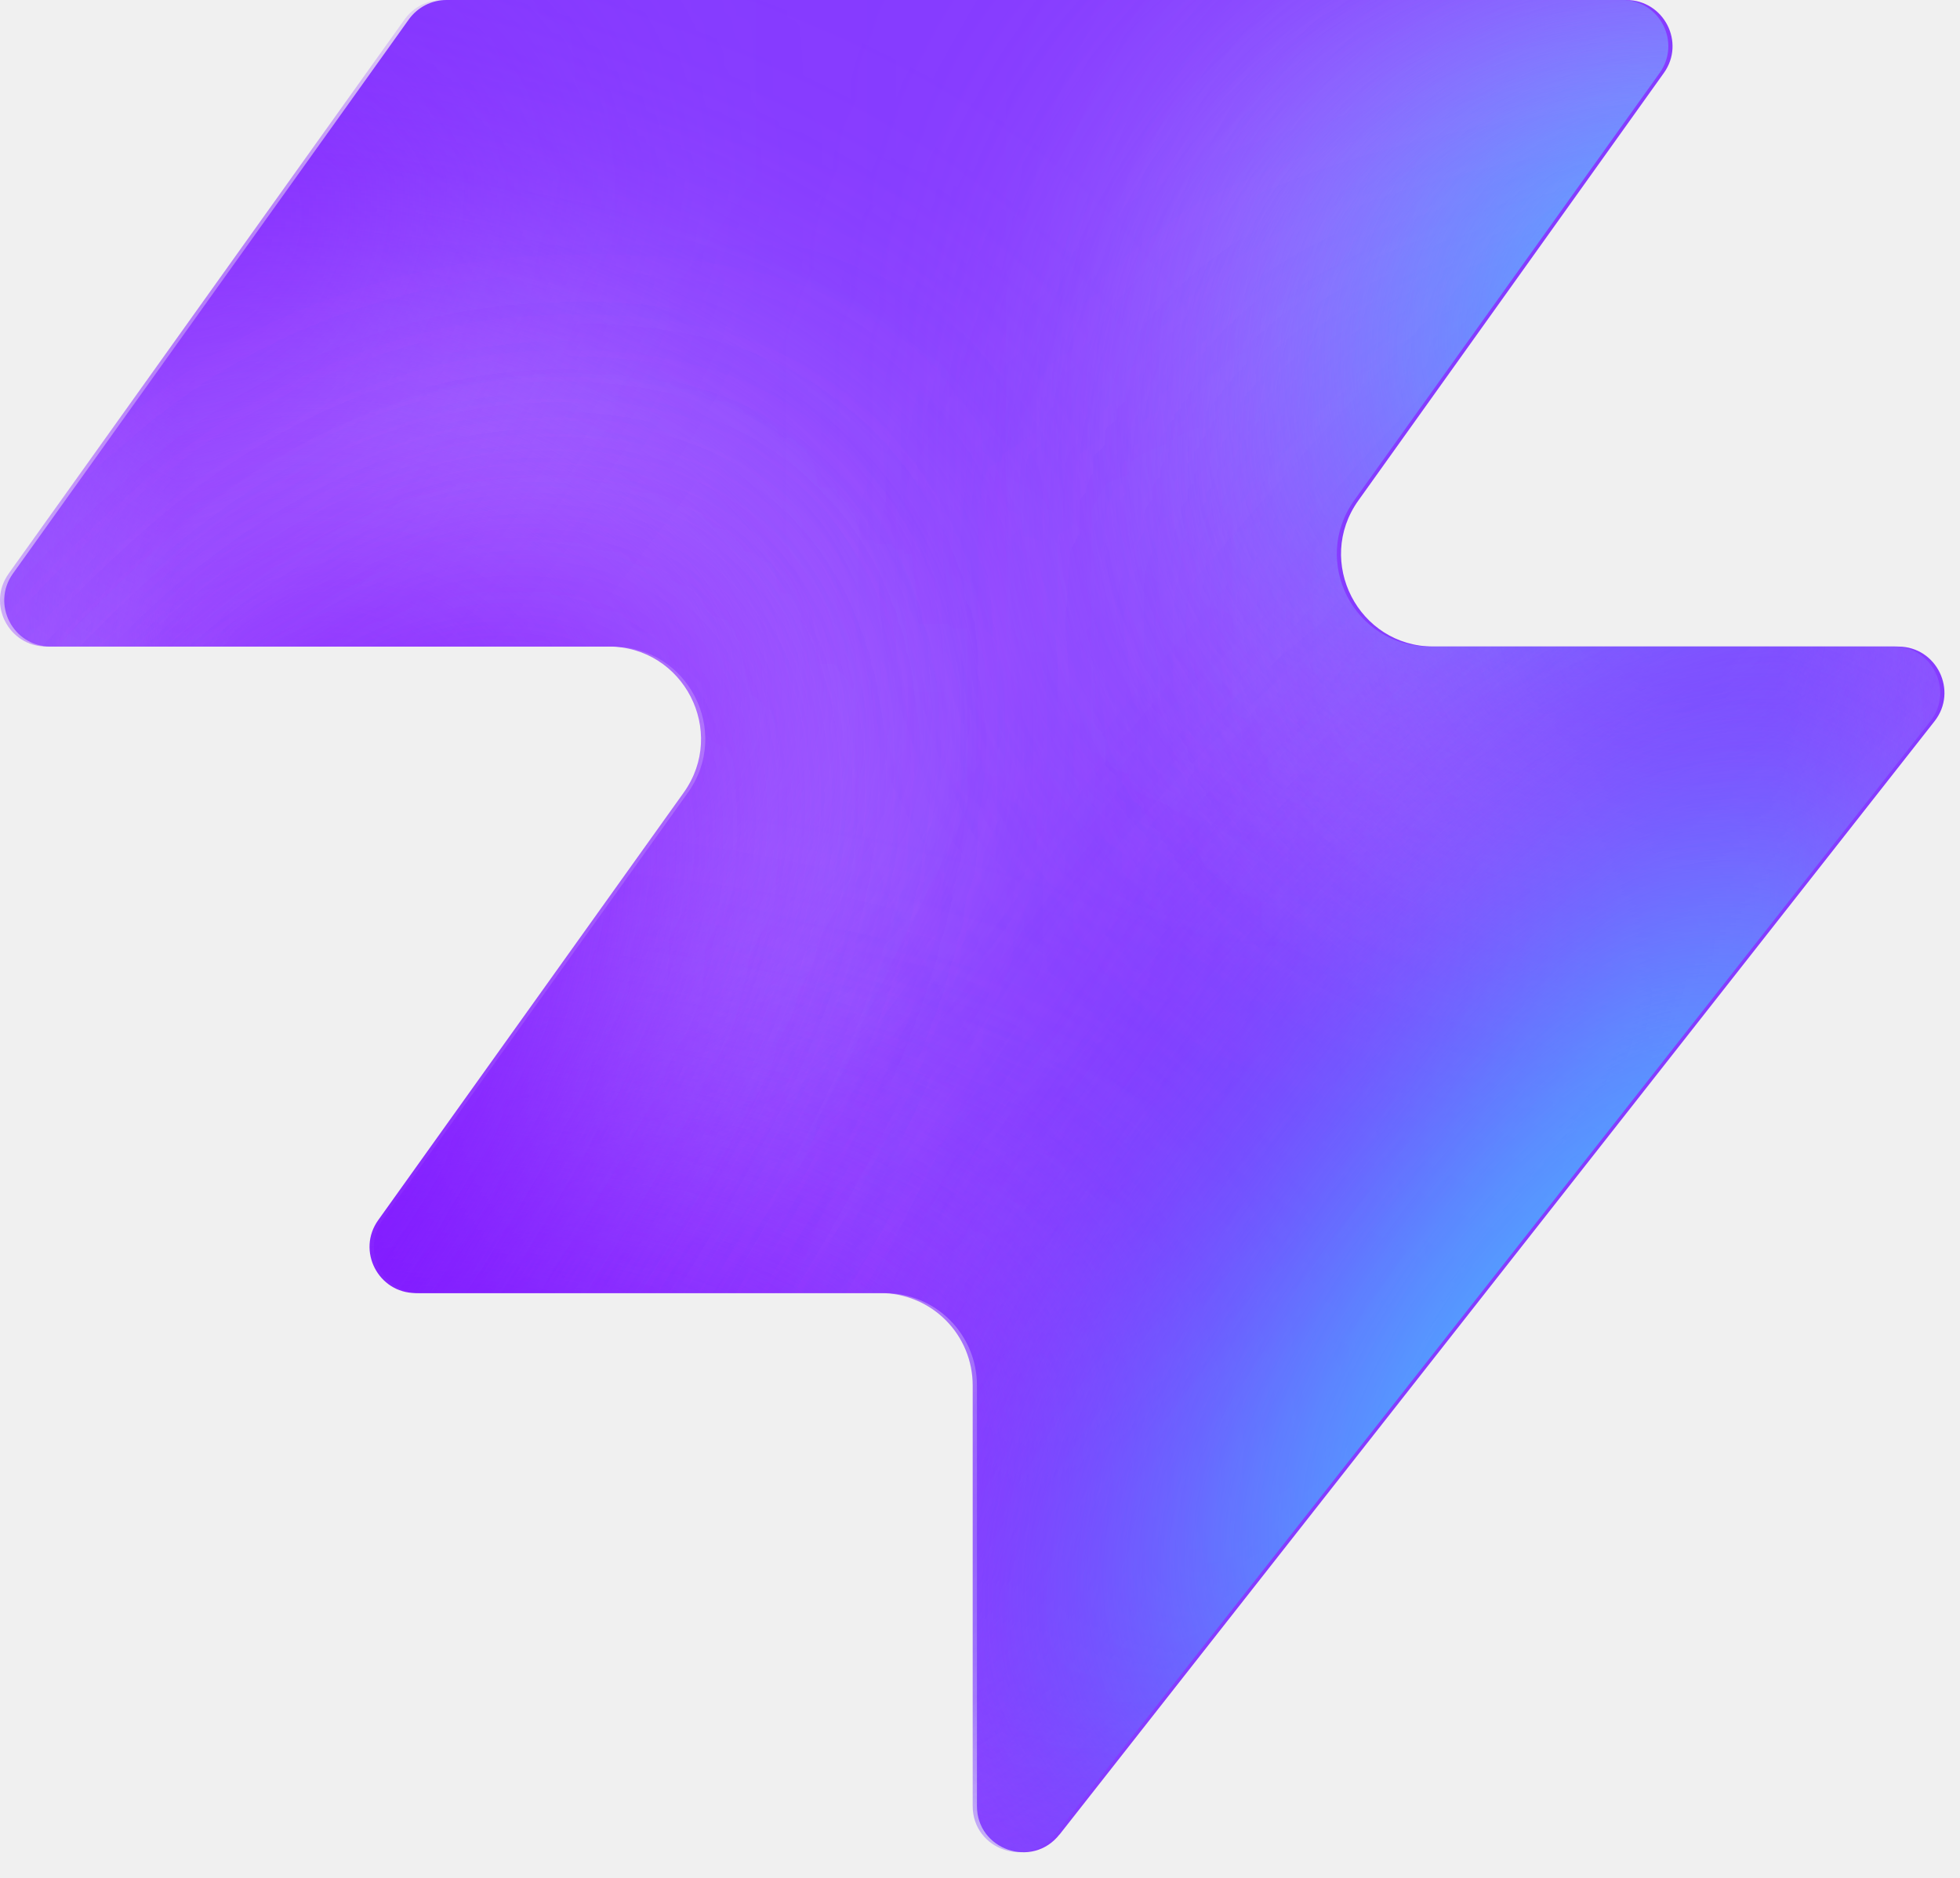
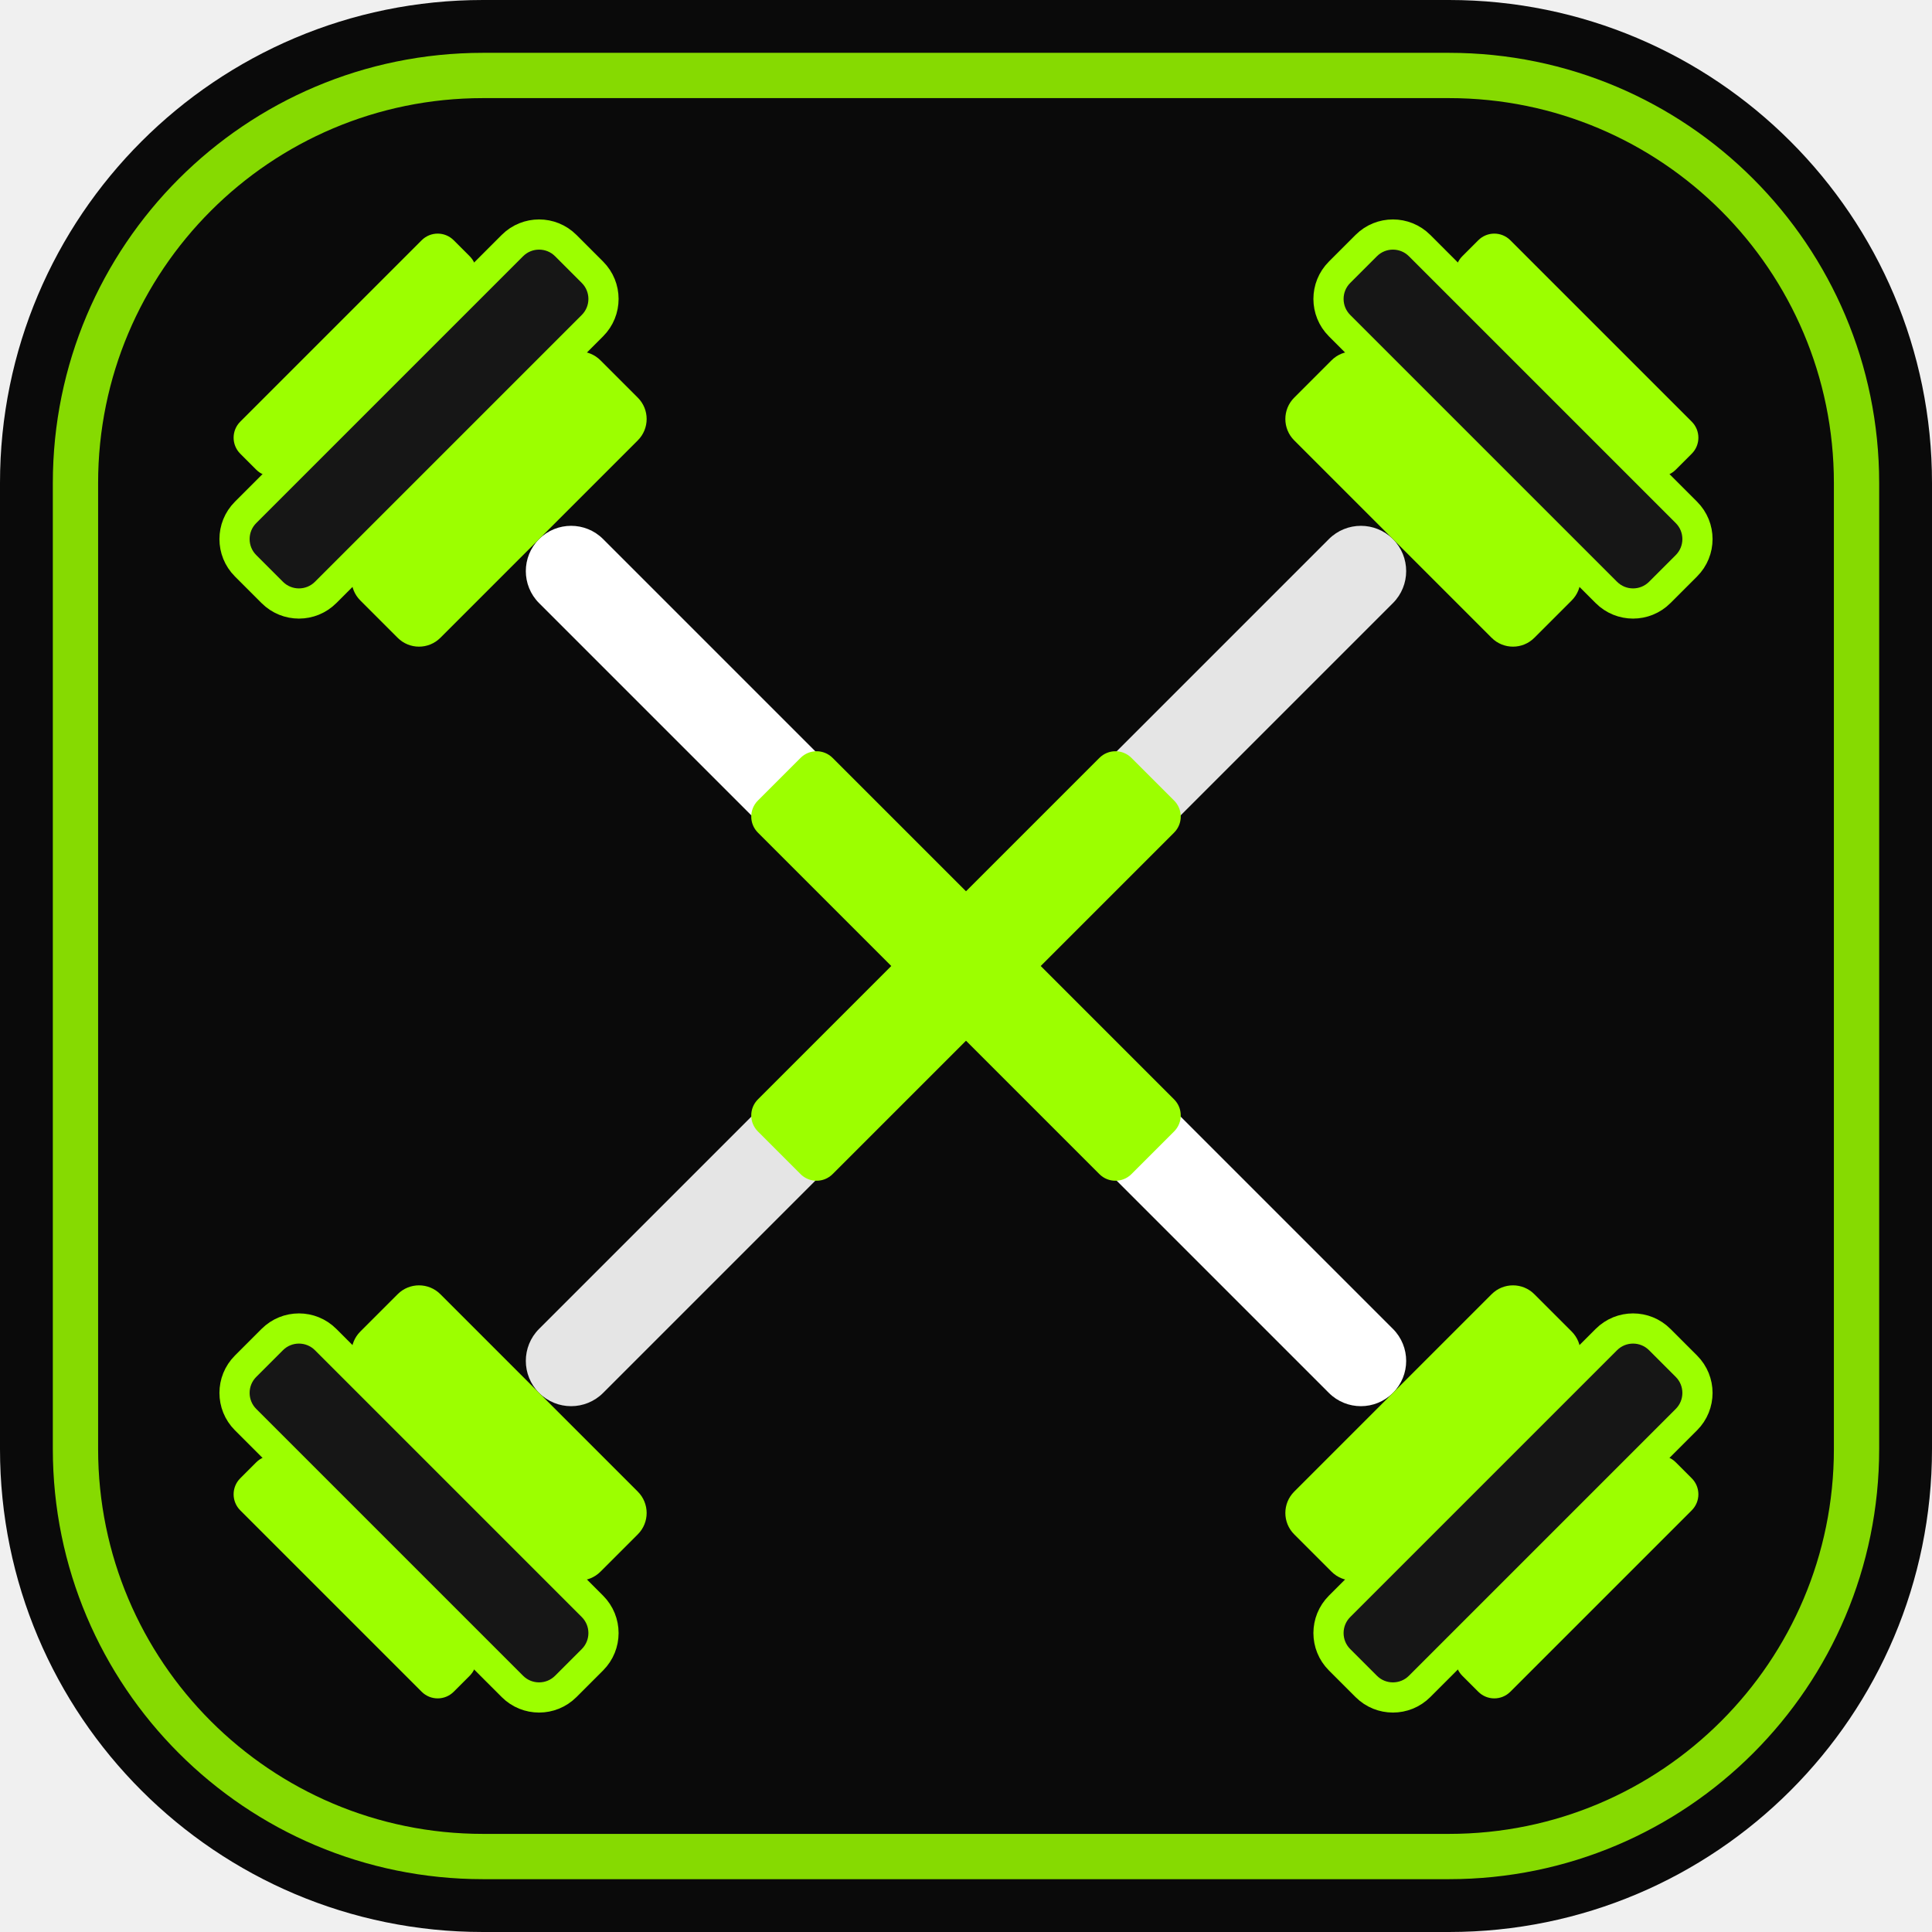
- <svg xmlns="http://www.w3.org/2000/svg" width="48" height="46" fill="none" viewBox="0 0 48 46">
-   <path fill="#863bff" d="M25.946 44.938c-.664.845-2.021.375-2.021-.698V33.937a2.26 2.26 0 0 0-2.262-2.262H10.287c-.92 0-1.456-1.04-.92-1.788l7.48-10.471c1.07-1.497 0-3.578-1.842-3.578H1.237c-.92 0-1.456-1.04-.92-1.788L10.013.474c.214-.297.556-.474.92-.474h28.894c.92 0 1.456 1.04.92 1.788l-7.48 10.471c-1.07 1.498 0 3.579 1.842 3.579h11.377c.943 0 1.473 1.088.89 1.83L25.947 44.94z" style="fill:#863bff;fill:color(display-p3 .525 .23 1);fill-opacity:1" />
-   <mask id="a" width="48" height="46" x="0" y="0" maskUnits="userSpaceOnUse" style="mask-type:alpha">
-     <path fill="#000" d="M25.842 44.938c-.664.844-2.021.375-2.021-.698V33.937a2.26 2.26 0 0 0-2.262-2.262H10.183c-.92 0-1.456-1.04-.92-1.788l7.48-10.471c1.07-1.498 0-3.579-1.842-3.579H1.133c-.92 0-1.456-1.04-.92-1.787L9.91.473c.214-.297.556-.474.92-.474h28.894c.92 0 1.456 1.04.92 1.788l-7.48 10.471c-1.07 1.498 0 3.578 1.842 3.578h11.377c.943 0 1.473 1.088.89 1.832L25.843 44.94z" style="fill:#000;fill-opacity:1" />
-   </mask>
-   <g mask="url(#a)">
-     <g filter="url(#b)">
-       <ellipse cx="5.508" cy="14.704" fill="#ede6ff" rx="5.508" ry="14.704" style="fill:#ede6ff;fill:color(display-p3 .927 .903 1);fill-opacity:1" transform="matrix(.00324 1 1 -.00324 -4.47 31.516)" />
+ <svg xmlns="http://www.w3.org/2000/svg" viewBox="0 0 512 512" width="512" height="512">
+   <rect width="512" height="512" rx="128" fill="#0A0A0A" />
+   <rect x="20" y="20" width="472" height="472" rx="108" fill="none" stroke="#9CFF00" stroke-width="12" opacity="0.85" />
+   <g transform="translate(256, 256)">
+     <g transform="rotate(-45)">
+       <rect x="-160" y="-12" width="320" height="24" rx="12" fill="#E5E5E5" />
+       <rect x="-70" y="-14" width="140" height="28" rx="6" fill="#9CFF00" />
+       <rect x="-190" y="-45" width="30" height="90" rx="8" fill="#9CFF00" />
+       <rect x="-220" y="-60" width="30" height="120" rx="10" fill="#161616" stroke="#9CFF00" stroke-width="8" />
+       <rect x="-238" y="-40" width="18" height="80" rx="6" fill="#9CFF00" />
+       <rect x="160" y="-45" width="30" height="90" rx="8" fill="#9CFF00" />
+       <rect x="190" y="-60" width="30" height="120" rx="10" fill="#161616" stroke="#9CFF00" stroke-width="8" />
+       <rect x="220" y="-40" width="18" height="80" rx="6" fill="#9CFF00" />
    </g>
-     <g filter="url(#c)">
-       <ellipse cx="10.399" cy="29.851" fill="#ede6ff" rx="10.399" ry="29.851" style="fill:#ede6ff;fill:color(display-p3 .927 .903 1);fill-opacity:1" transform="matrix(.00324 1 1 -.00324 -39.328 7.883)" />
-     </g>
-     <g filter="url(#d)">
-       <ellipse cx="5.508" cy="30.487" fill="#7e14ff" rx="5.508" ry="30.487" style="fill:#7e14ff;fill:color(display-p3 .492 .077 1);fill-opacity:1" transform="rotate(89.814 -25.913 -14.639)scale(1 -1)" />
-     </g>
-     <g filter="url(#e)">
-       <ellipse cx="5.508" cy="30.599" fill="#7e14ff" rx="5.508" ry="30.599" style="fill:#7e14ff;fill:color(display-p3 .492 .077 1);fill-opacity:1" transform="rotate(89.814 -32.644 -3.334)scale(1 -1)" />
-     </g>
-     <g filter="url(#f)">
-       <ellipse cx="5.508" cy="30.599" fill="#7e14ff" rx="5.508" ry="30.599" style="fill:#7e14ff;fill:color(display-p3 .492 .077 1);fill-opacity:1" transform="matrix(.00324 1 1 -.00324 -34.34 30.47)" />
-     </g>
-     <g filter="url(#g)">
-       <ellipse cx="14.072" cy="22.078" fill="#ede6ff" rx="14.072" ry="22.078" style="fill:#ede6ff;fill:color(display-p3 .927 .903 1);fill-opacity:1" transform="rotate(93.35 24.506 48.493)scale(-1 1)" />
-     </g>
-     <g filter="url(#h)">
-       <ellipse cx="3.47" cy="21.501" fill="#7e14ff" rx="3.47" ry="21.501" style="fill:#7e14ff;fill:color(display-p3 .492 .077 1);fill-opacity:1" transform="rotate(89.009 28.708 47.59)scale(-1 1)" />
-     </g>
-     <g filter="url(#i)">
-       <ellipse cx="3.47" cy="21.501" fill="#7e14ff" rx="3.47" ry="21.501" style="fill:#7e14ff;fill:color(display-p3 .492 .077 1);fill-opacity:1" transform="rotate(89.009 28.708 47.59)scale(-1 1)" />
-     </g>
-     <g filter="url(#j)">
-       <ellipse cx=".387" cy="8.972" fill="#7e14ff" rx="4.407" ry="29.108" style="fill:#7e14ff;fill:color(display-p3 .492 .077 1);fill-opacity:1" transform="rotate(39.51 .387 8.972)" />
-     </g>
-     <g filter="url(#k)">
-       <ellipse cx="47.523" cy="-6.092" fill="#7e14ff" rx="4.407" ry="29.108" style="fill:#7e14ff;fill:color(display-p3 .492 .077 1);fill-opacity:1" transform="rotate(37.892 47.523 -6.092)" />
-     </g>
-     <g filter="url(#l)">
-       <ellipse cx="41.412" cy="6.333" fill="#47bfff" rx="5.971" ry="9.665" style="fill:#47bfff;fill:color(display-p3 .28 .748 1);fill-opacity:1" transform="rotate(37.892 41.412 6.333)" />
-     </g>
-     <g filter="url(#m)">
-       <ellipse cx="-1.879" cy="38.332" fill="#7e14ff" rx="4.407" ry="29.108" style="fill:#7e14ff;fill:color(display-p3 .492 .077 1);fill-opacity:1" transform="rotate(37.892 -1.88 38.332)" />
-     </g>
-     <g filter="url(#n)">
-       <ellipse cx="-1.879" cy="38.332" fill="#7e14ff" rx="4.407" ry="29.108" style="fill:#7e14ff;fill:color(display-p3 .492 .077 1);fill-opacity:1" transform="rotate(37.892 -1.88 38.332)" />
-     </g>
-     <g filter="url(#o)">
-       <ellipse cx="35.651" cy="29.907" fill="#7e14ff" rx="4.407" ry="29.108" style="fill:#7e14ff;fill:color(display-p3 .492 .077 1);fill-opacity:1" transform="rotate(37.892 35.651 29.907)" />
-     </g>
-     <g filter="url(#p)">
-       <ellipse cx="38.418" cy="32.4" fill="#47bfff" rx="5.971" ry="15.297" style="fill:#47bfff;fill:color(display-p3 .28 .748 1);fill-opacity:1" transform="rotate(37.892 38.418 32.4)" />
+     <g transform="rotate(45)">
+       <rect x="-160" y="-12" width="320" height="24" rx="12" fill="#FFFFFF" />
+       <rect x="-70" y="-14" width="140" height="28" rx="6" fill="#9CFF00" />
+       <rect x="-190" y="-45" width="30" height="90" rx="8" fill="#9CFF00" />
+       <rect x="-220" y="-60" width="30" height="120" rx="10" fill="#161616" stroke="#9CFF00" stroke-width="8" />
+       <rect x="-238" y="-40" width="18" height="80" rx="6" fill="#9CFF00" />
+       <rect x="160" y="-45" width="30" height="90" rx="8" fill="#9CFF00" />
+       <rect x="190" y="-60" width="30" height="120" rx="10" fill="#161616" stroke="#9CFF00" stroke-width="8" />
+       <rect x="220" y="-40" width="18" height="80" rx="6" fill="#9CFF00" />
    </g>
  </g>
-   <defs>
-     <filter id="b" width="60.045" height="41.654" x="-19.77" y="16.149" color-interpolation-filters="sRGB" filterUnits="userSpaceOnUse">
-       <feFlood flood-opacity="0" result="BackgroundImageFix" />
-       <feBlend in="SourceGraphic" in2="BackgroundImageFix" result="shape" />
-       <feGaussianBlur result="effect1_foregroundBlur_2002_17158" stdDeviation="7.659" />
-     </filter>
-     <filter id="c" width="90.34" height="51.437" x="-54.613" y="-7.533" color-interpolation-filters="sRGB" filterUnits="userSpaceOnUse">
-       <feFlood flood-opacity="0" result="BackgroundImageFix" />
-       <feBlend in="SourceGraphic" in2="BackgroundImageFix" result="shape" />
-       <feGaussianBlur result="effect1_foregroundBlur_2002_17158" stdDeviation="7.659" />
-     </filter>
-     <filter id="d" width="79.355" height="29.4" x="-49.64" y="2.03" color-interpolation-filters="sRGB" filterUnits="userSpaceOnUse">
-       <feFlood flood-opacity="0" result="BackgroundImageFix" />
-       <feBlend in="SourceGraphic" in2="BackgroundImageFix" result="shape" />
-       <feGaussianBlur result="effect1_foregroundBlur_2002_17158" stdDeviation="4.596" />
-     </filter>
-     <filter id="e" width="79.579" height="29.4" x="-45.045" y="20.029" color-interpolation-filters="sRGB" filterUnits="userSpaceOnUse">
-       <feFlood flood-opacity="0" result="BackgroundImageFix" />
-       <feBlend in="SourceGraphic" in2="BackgroundImageFix" result="shape" />
-       <feGaussianBlur result="effect1_foregroundBlur_2002_17158" stdDeviation="4.596" />
-     </filter>
-     <filter id="f" width="79.579" height="29.4" x="-43.513" y="21.178" color-interpolation-filters="sRGB" filterUnits="userSpaceOnUse">
-       <feFlood flood-opacity="0" result="BackgroundImageFix" />
-       <feBlend in="SourceGraphic" in2="BackgroundImageFix" result="shape" />
-       <feGaussianBlur result="effect1_foregroundBlur_2002_17158" stdDeviation="4.596" />
-     </filter>
-     <filter id="g" width="74.749" height="58.852" x="15.756" y="-17.901" color-interpolation-filters="sRGB" filterUnits="userSpaceOnUse">
-       <feFlood flood-opacity="0" result="BackgroundImageFix" />
-       <feBlend in="SourceGraphic" in2="BackgroundImageFix" result="shape" />
-       <feGaussianBlur result="effect1_foregroundBlur_2002_17158" stdDeviation="7.659" />
-     </filter>
-     <filter id="h" width="61.377" height="25.362" x="23.548" y="2.284" color-interpolation-filters="sRGB" filterUnits="userSpaceOnUse">
-       <feFlood flood-opacity="0" result="BackgroundImageFix" />
-       <feBlend in="SourceGraphic" in2="BackgroundImageFix" result="shape" />
-       <feGaussianBlur result="effect1_foregroundBlur_2002_17158" stdDeviation="4.596" />
-     </filter>
-     <filter id="i" width="61.377" height="25.362" x="23.548" y="2.284" color-interpolation-filters="sRGB" filterUnits="userSpaceOnUse">
-       <feFlood flood-opacity="0" result="BackgroundImageFix" />
-       <feBlend in="SourceGraphic" in2="BackgroundImageFix" result="shape" />
-       <feGaussianBlur result="effect1_foregroundBlur_2002_17158" stdDeviation="4.596" />
-     </filter>
-     <filter id="j" width="56.045" height="63.649" x="-27.636" y="-22.853" color-interpolation-filters="sRGB" filterUnits="userSpaceOnUse">
-       <feFlood flood-opacity="0" result="BackgroundImageFix" />
-       <feBlend in="SourceGraphic" in2="BackgroundImageFix" result="shape" />
-       <feGaussianBlur result="effect1_foregroundBlur_2002_17158" stdDeviation="4.596" />
-     </filter>
-     <filter id="k" width="54.814" height="64.646" x="20.116" y="-38.415" color-interpolation-filters="sRGB" filterUnits="userSpaceOnUse">
-       <feFlood flood-opacity="0" result="BackgroundImageFix" />
-       <feBlend in="SourceGraphic" in2="BackgroundImageFix" result="shape" />
-       <feGaussianBlur result="effect1_foregroundBlur_2002_17158" stdDeviation="4.596" />
-     </filter>
-     <filter id="l" width="33.541" height="35.313" x="24.641" y="-11.323" color-interpolation-filters="sRGB" filterUnits="userSpaceOnUse">
-       <feFlood flood-opacity="0" result="BackgroundImageFix" />
-       <feBlend in="SourceGraphic" in2="BackgroundImageFix" result="shape" />
-       <feGaussianBlur result="effect1_foregroundBlur_2002_17158" stdDeviation="4.596" />
-     </filter>
-     <filter id="m" width="54.814" height="64.646" x="-29.286" y="6.009" color-interpolation-filters="sRGB" filterUnits="userSpaceOnUse">
-       <feFlood flood-opacity="0" result="BackgroundImageFix" />
-       <feBlend in="SourceGraphic" in2="BackgroundImageFix" result="shape" />
-       <feGaussianBlur result="effect1_foregroundBlur_2002_17158" stdDeviation="4.596" />
-     </filter>
-     <filter id="n" width="54.814" height="64.646" x="-29.286" y="6.009" color-interpolation-filters="sRGB" filterUnits="userSpaceOnUse">
-       <feFlood flood-opacity="0" result="BackgroundImageFix" />
-       <feBlend in="SourceGraphic" in2="BackgroundImageFix" result="shape" />
-       <feGaussianBlur result="effect1_foregroundBlur_2002_17158" stdDeviation="4.596" />
-     </filter>
-     <filter id="o" width="54.814" height="64.646" x="8.244" y="-2.416" color-interpolation-filters="sRGB" filterUnits="userSpaceOnUse">
-       <feFlood flood-opacity="0" result="BackgroundImageFix" />
-       <feBlend in="SourceGraphic" in2="BackgroundImageFix" result="shape" />
-       <feGaussianBlur result="effect1_foregroundBlur_2002_17158" stdDeviation="4.596" />
-     </filter>
-     <filter id="p" width="39.409" height="43.623" x="18.713" y="10.588" color-interpolation-filters="sRGB" filterUnits="userSpaceOnUse">
-       <feFlood flood-opacity="0" result="BackgroundImageFix" />
-       <feBlend in="SourceGraphic" in2="BackgroundImageFix" result="shape" />
-       <feGaussianBlur result="effect1_foregroundBlur_2002_17158" stdDeviation="4.596" />
-     </filter>
-   </defs>
</svg>
